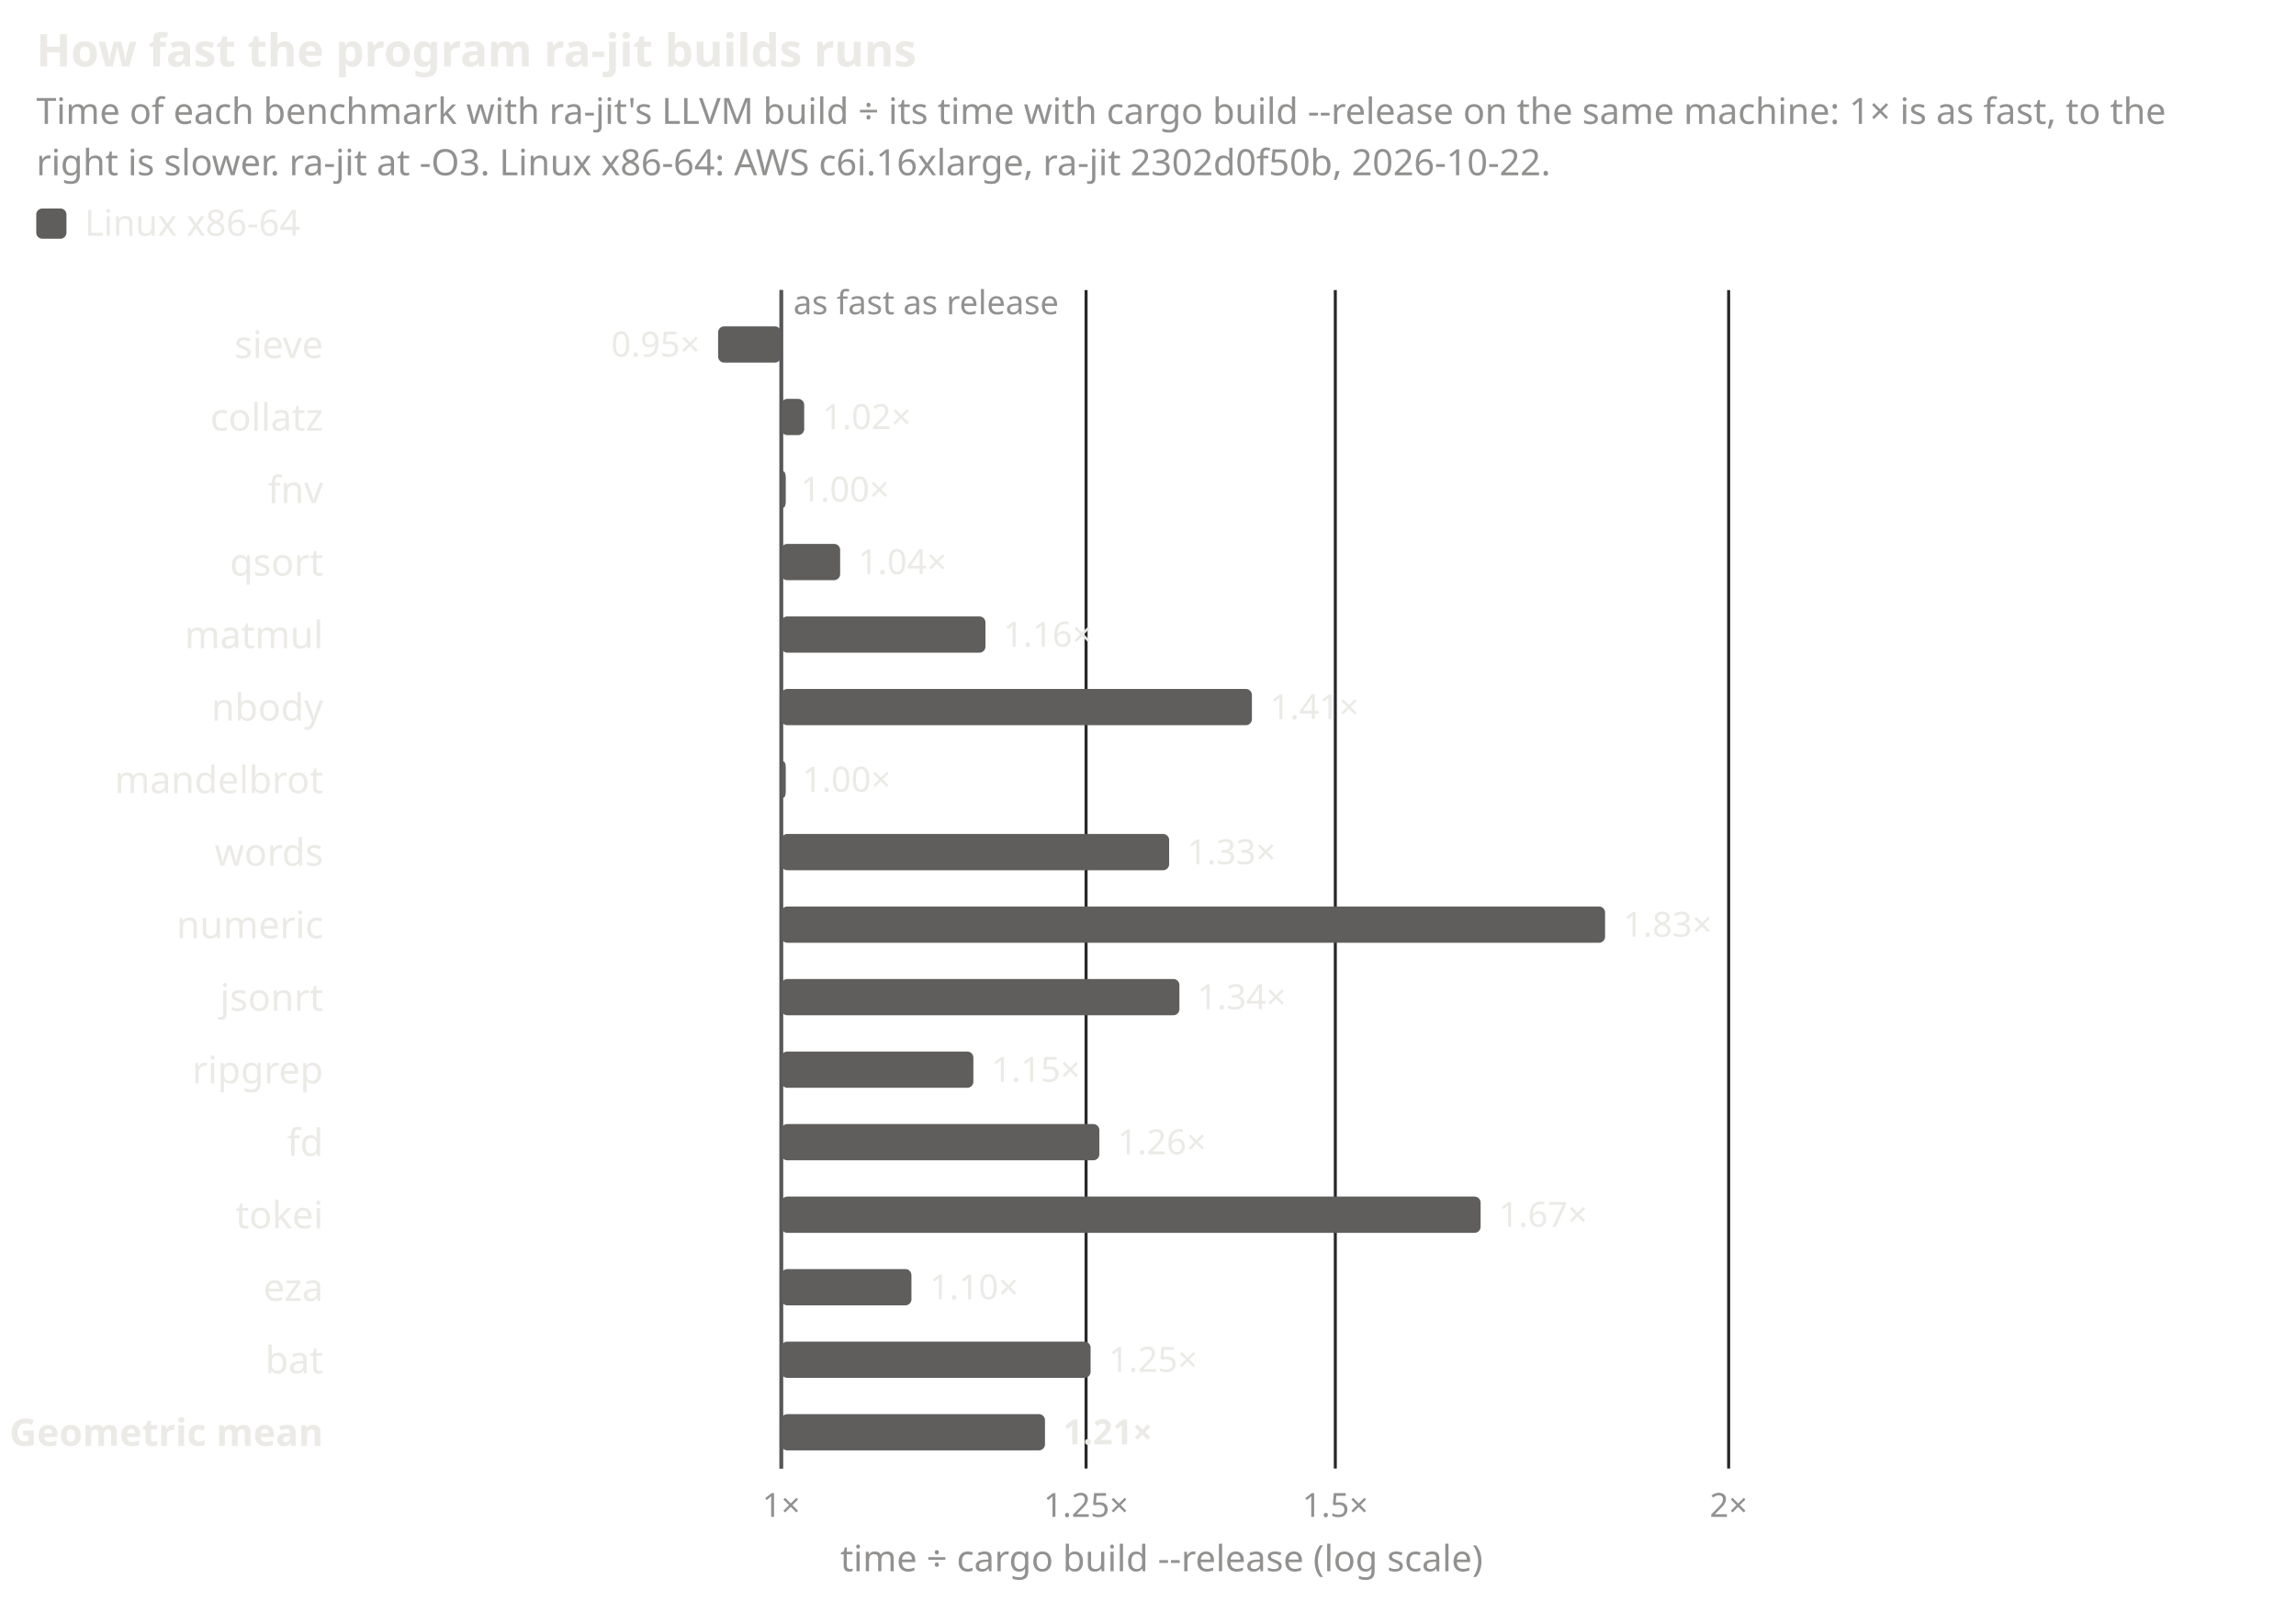
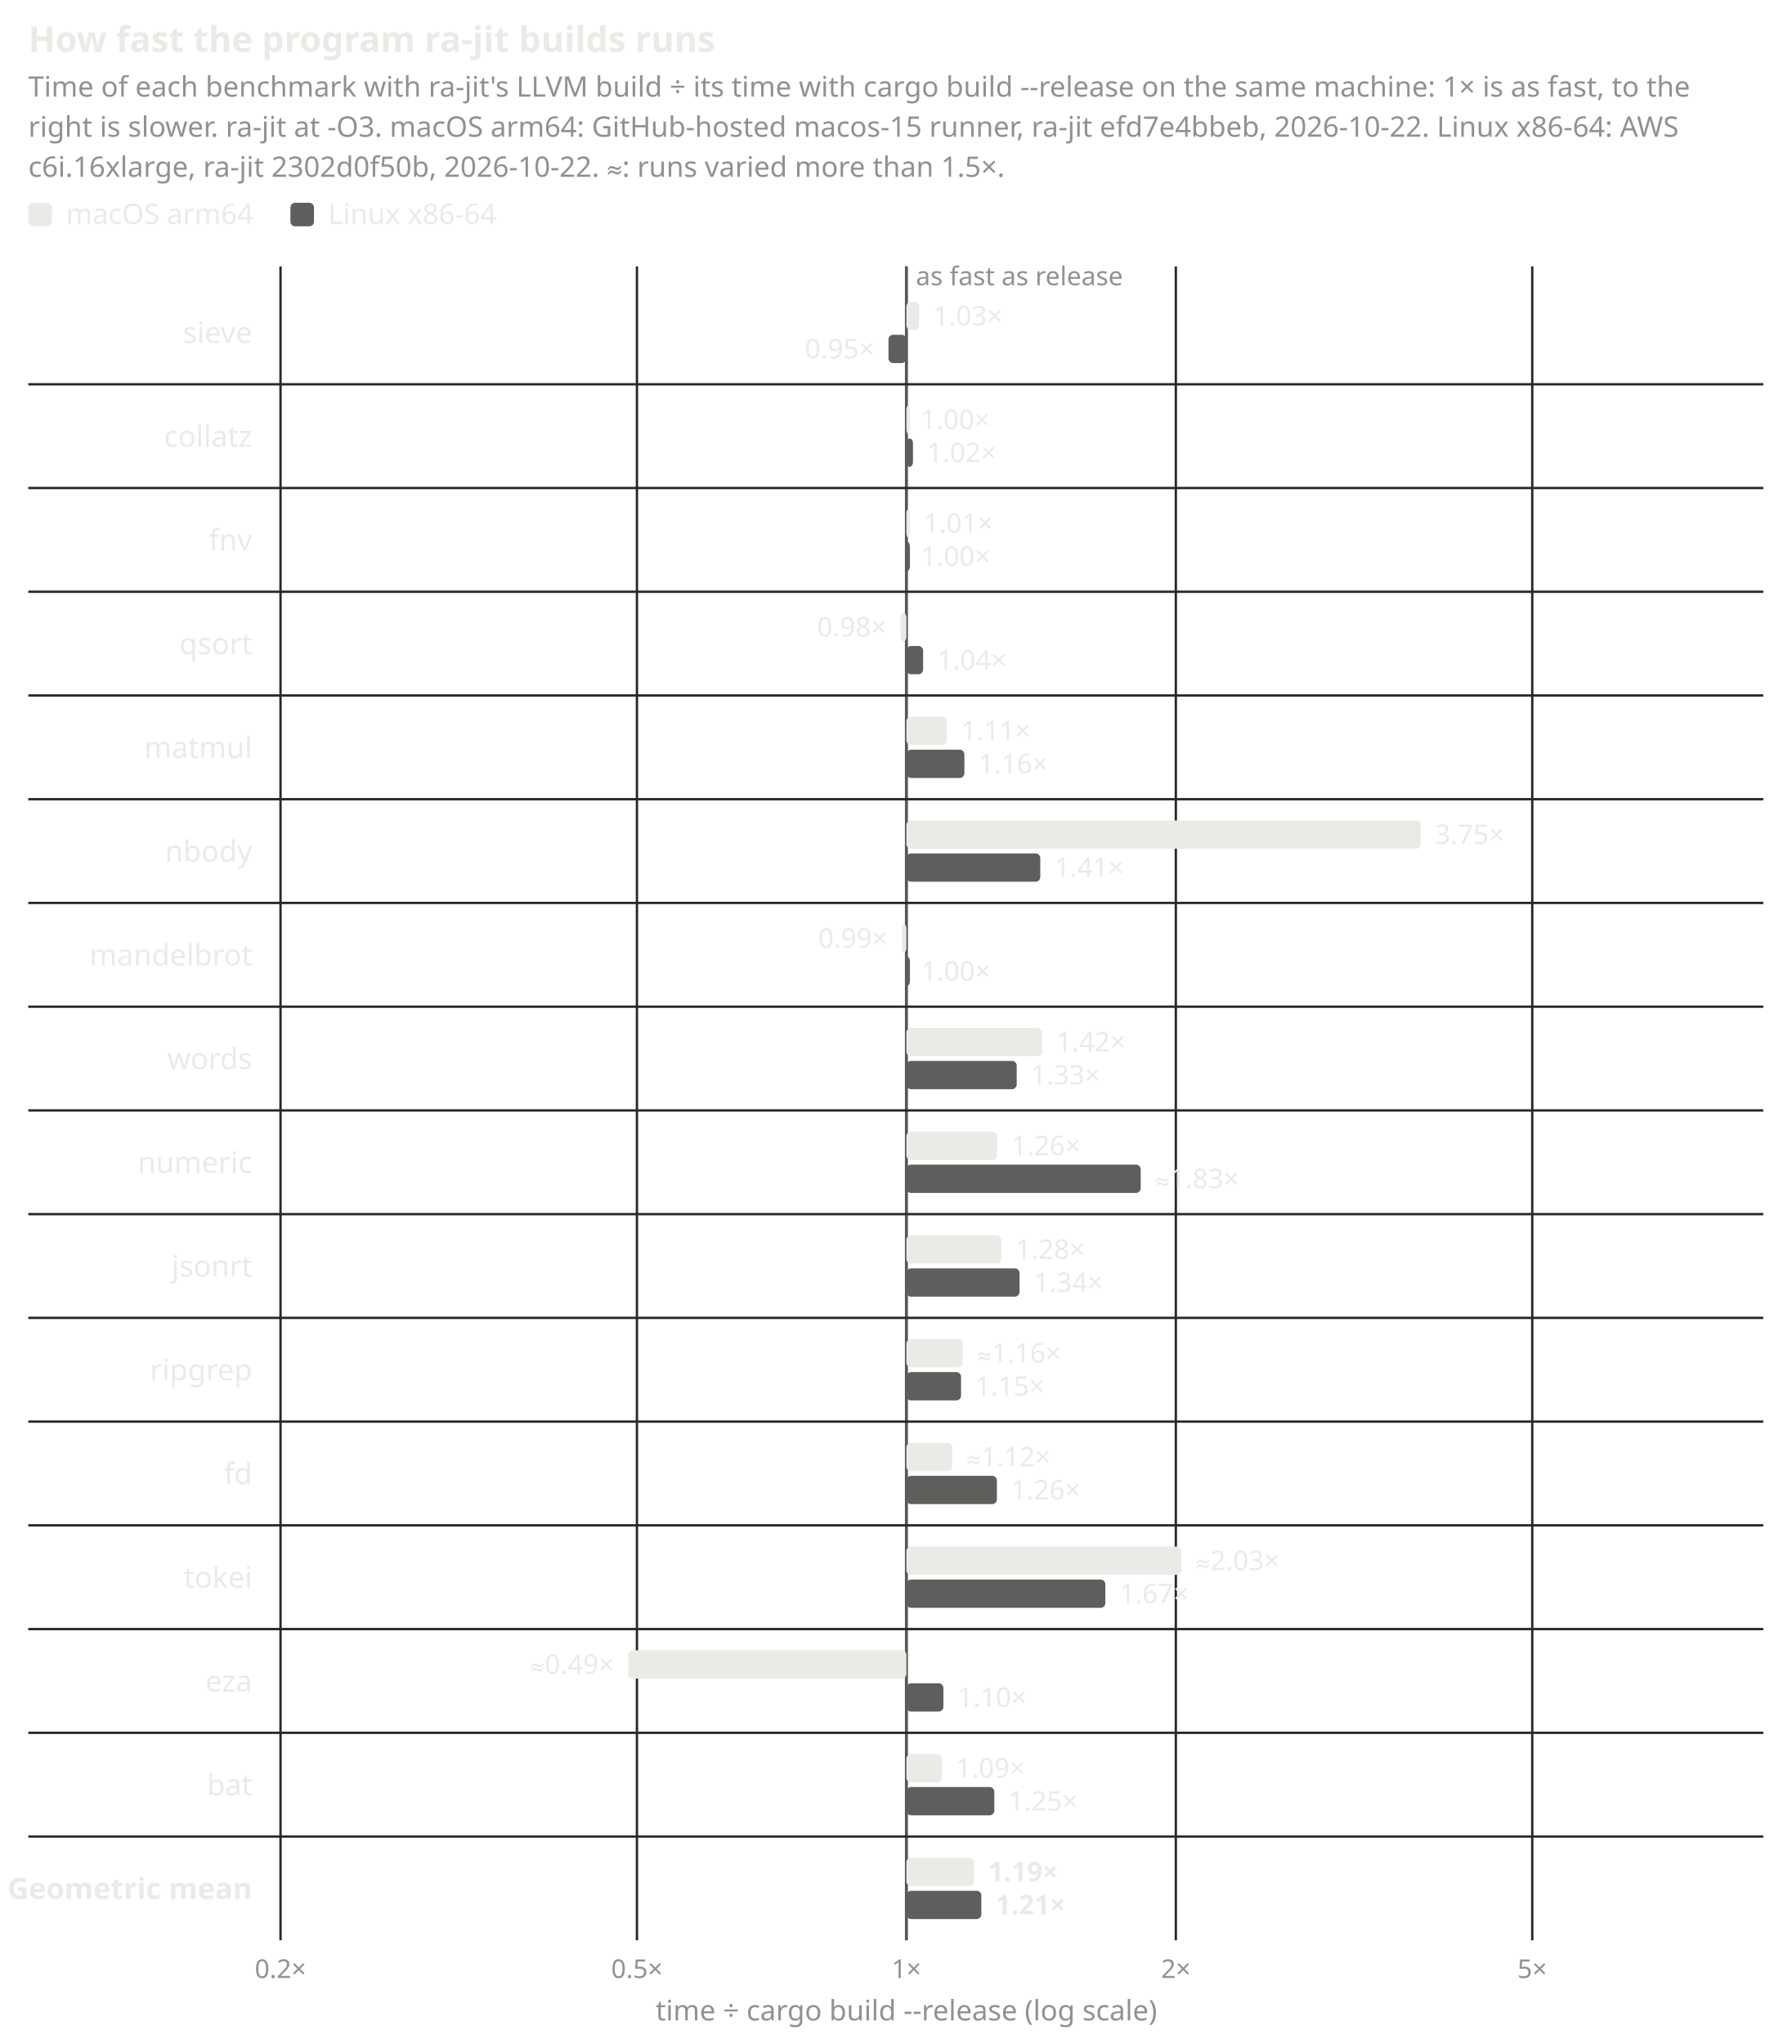
- <svg xmlns="http://www.w3.org/2000/svg" width="760" height="530" viewBox="0 0 760 530" font-family="-apple-system, BlinkMacSystemFont, 'Segoe UI', 'Noto Sans', Helvetica, Arial, sans-serif" role="img" aria-label="How fast the program ra-jit builds runs">
+ <svg xmlns="http://www.w3.org/2000/svg" width="760" height="867" viewBox="0 0 760 867" font-family="-apple-system, BlinkMacSystemFont, 'Segoe UI', 'Noto Sans', Helvetica, Arial, sans-serif" role="img" aria-label="How fast the program ra-jit builds runs">
  <text x="12" y="22" font-size="15" font-weight="600" fill="#ebeae6">How fast the program ra-jit builds runs</text>
  <text x="12" y="41" font-size="12" fill="#929190">Time of each benchmark with ra-jit's LLVM build ÷ its time with cargo build --release on the same machine: 1× is as fast, to the</text>
-   <text x="12" y="58" font-size="12" fill="#929190">right is slower. ra-jit at -O3. Linux x86-64: AWS c6i.16xlarge, ra-jit 2302d0f50b, 2026-10-22.</text>
-   <rect x="12" y="69" width="10" height="10" rx="2" fill="#5f5e5c" />
-   <text x="28" y="78" font-size="12" fill="#ebeae6">Linux x86-64</text>
-   <line x1="258.6" y1="96" x2="258.6" y2="486" stroke="#28282a" />
-   <text x="258.6" y="502" font-size="11" text-anchor="middle" fill="#929190">1×</text>
-   <line x1="359.5" y1="96" x2="359.5" y2="486" stroke="#28282a" />
-   <text x="359.5" y="502" font-size="11" text-anchor="middle" fill="#929190">1.25×</text>
-   <line x1="442.0" y1="96" x2="442.0" y2="486" stroke="#28282a" />
-   <text x="442.0" y="502" font-size="11" text-anchor="middle" fill="#929190">1.5×</text>
-   <line x1="572.2" y1="96" x2="572.2" y2="486" stroke="#28282a" />
-   <text x="572.2" y="502" font-size="11" text-anchor="middle" fill="#929190">2×</text>
-   <line x1="258.6" y1="96" x2="258.6" y2="486" stroke="#57575a" stroke-width="1.25" />
-   <text x="262.6" y="104" font-size="11" fill="#929190">as fast as release</text>
-   <text x="384.5" y="520" font-size="12" text-anchor="middle" fill="#929190">time ÷ cargo build --release (log scale)</text>
-   <text x="107.0" y="118.5" font-size="12.5" text-anchor="end" fill="#ebeae6">sieve</text>
-   <rect x="237.7" y="108.0" width="20.8" height="12" rx="2" fill="#5f5e5c" />
-   <text x="231.7" y="118.0" font-size="11.5" text-anchor="end" fill="#ebeae6" font-variant-numeric="tabular-nums">0.95×</text>
-   <text x="107.0" y="142.5" font-size="12.5" text-anchor="end" fill="#ebeae6">collatz</text>
-   <rect x="258.6" y="132.0" width="7.6" height="12" rx="2" fill="#5f5e5c" />
-   <text x="272.2" y="142.0" font-size="11.5" text-anchor="start" fill="#ebeae6" font-variant-numeric="tabular-nums">1.02×</text>
-   <text x="107.0" y="166.5" font-size="12.5" text-anchor="end" fill="#ebeae6">fnv</text>
-   <rect x="258.6" y="156.0" width="1.5" height="12" rx="2" fill="#5f5e5c" />
-   <text x="265.0" y="166.0" font-size="11.5" text-anchor="start" fill="#ebeae6" font-variant-numeric="tabular-nums">1.00×</text>
-   <text x="107.0" y="190.5" font-size="12.5" text-anchor="end" fill="#ebeae6">qsort</text>
-   <rect x="258.6" y="180.0" width="19.5" height="12" rx="2" fill="#5f5e5c" />
-   <text x="284.0" y="190.0" font-size="11.5" text-anchor="start" fill="#ebeae6" font-variant-numeric="tabular-nums">1.04×</text>
-   <text x="107.0" y="214.5" font-size="12.5" text-anchor="end" fill="#ebeae6">matmul</text>
-   <rect x="258.6" y="204.0" width="67.6" height="12" rx="2" fill="#5f5e5c" />
-   <text x="332.1" y="214.0" font-size="11.5" text-anchor="start" fill="#ebeae6" font-variant-numeric="tabular-nums">1.16×</text>
-   <text x="107.0" y="238.5" font-size="12.5" text-anchor="end" fill="#ebeae6">nbody</text>
-   <rect x="258.6" y="228.0" width="155.8" height="12" rx="2" fill="#5f5e5c" />
-   <text x="420.4" y="238.0" font-size="11.5" text-anchor="start" fill="#ebeae6" font-variant-numeric="tabular-nums">1.41×</text>
-   <text x="107.0" y="262.5" font-size="12.5" text-anchor="end" fill="#ebeae6">mandelbrot</text>
-   <rect x="258.6" y="252.0" width="1.5" height="12" rx="2" fill="#5f5e5c" />
-   <text x="265.5" y="262.0" font-size="11.5" text-anchor="start" fill="#ebeae6" font-variant-numeric="tabular-nums">1.00×</text>
-   <text x="107.0" y="286.5" font-size="12.5" text-anchor="end" fill="#ebeae6">words</text>
-   <rect x="258.6" y="276.0" width="128.4" height="12" rx="2" fill="#5f5e5c" />
-   <text x="392.9" y="286.0" font-size="11.5" text-anchor="start" fill="#ebeae6" font-variant-numeric="tabular-nums">1.33×</text>
-   <text x="107.0" y="310.5" font-size="12.5" text-anchor="end" fill="#ebeae6">numeric</text>
-   <rect x="258.6" y="300.0" width="272.7" height="12" rx="2" fill="#5f5e5c" />
-   <text x="537.3" y="310.0" font-size="11.5" text-anchor="start" fill="#ebeae6" font-variant-numeric="tabular-nums">1.83×</text>
-   <text x="107.0" y="334.5" font-size="12.5" text-anchor="end" fill="#ebeae6">jsonrt</text>
-   <rect x="258.6" y="324.0" width="131.8" height="12" rx="2" fill="#5f5e5c" />
-   <text x="396.3" y="334.0" font-size="11.5" text-anchor="start" fill="#ebeae6" font-variant-numeric="tabular-nums">1.34×</text>
-   <text x="107.0" y="358.5" font-size="12.5" text-anchor="end" fill="#ebeae6">ripgrep</text>
-   <rect x="258.6" y="348.0" width="63.6" height="12" rx="2" fill="#5f5e5c" />
-   <text x="328.2" y="358.0" font-size="11.5" text-anchor="start" fill="#ebeae6" font-variant-numeric="tabular-nums">1.15×</text>
-   <text x="107.0" y="382.5" font-size="12.5" text-anchor="end" fill="#ebeae6">fd</text>
-   <rect x="258.6" y="372.0" width="105.3" height="12" rx="2" fill="#5f5e5c" />
-   <text x="369.9" y="382.0" font-size="11.5" text-anchor="start" fill="#ebeae6" font-variant-numeric="tabular-nums">1.26×</text>
-   <text x="107.0" y="406.5" font-size="12.5" text-anchor="end" fill="#ebeae6">tokei</text>
-   <rect x="258.6" y="396.0" width="231.5" height="12" rx="2" fill="#5f5e5c" />
-   <text x="496.1" y="406.0" font-size="11.5" text-anchor="start" fill="#ebeae6" font-variant-numeric="tabular-nums">1.67×</text>
-   <text x="107.0" y="430.5" font-size="12.5" text-anchor="end" fill="#ebeae6">eza</text>
-   <rect x="258.6" y="420.0" width="43.1" height="12" rx="2" fill="#5f5e5c" />
-   <text x="307.7" y="430.0" font-size="11.5" text-anchor="start" fill="#ebeae6" font-variant-numeric="tabular-nums">1.10×</text>
-   <text x="107.0" y="454.5" font-size="12.5" text-anchor="end" fill="#ebeae6">bat</text>
-   <rect x="258.6" y="444.0" width="102.4" height="12" rx="2" fill="#5f5e5c" />
-   <text x="367.0" y="454.0" font-size="11.5" text-anchor="start" fill="#ebeae6" font-variant-numeric="tabular-nums">1.25×</text>
-   <text x="107.0" y="478.5" font-size="12.5" text-anchor="end" fill="#ebeae6" font-weight="600">Geometric mean</text>
-   <rect x="258.6" y="468.0" width="87.3" height="12" rx="2" fill="#5f5e5c" />
-   <text x="351.9" y="478.0" font-size="11.5" text-anchor="start" fill="#ebeae6" font-weight="600" font-variant-numeric="tabular-nums">1.21×</text>
+   <text x="12" y="58" font-size="12" fill="#929190">right is slower. ra-jit at -O3. macOS arm64: GitHub-hosted macos-15 runner, ra-jit efd7e4bbeb, 2026-10-22. Linux x86-64: AWS</text>
+   <text x="12" y="75" font-size="12" fill="#929190">c6i.16xlarge, ra-jit 2302d0f50b, 2026-10-22. ≈: runs varied more than 1.5×.</text>
+   <rect x="12" y="86" width="10" height="10" rx="2" fill="#ebeae6" />
+   <text x="28" y="95" font-size="12" fill="#ebeae6">macOS arm64</text>
+   <rect x="123.2" y="86" width="10" height="10" rx="2" fill="#5f5e5c" />
+   <text x="139.2" y="95" font-size="12" fill="#ebeae6">Linux x86-64</text>
+   <line x1="119.0" y1="113" x2="119.0" y2="823" stroke="#28282a" />
+   <text x="119.0" y="839" font-size="11" text-anchor="middle" fill="#929190">0.2×</text>
+   <line x1="270.2" y1="113" x2="270.2" y2="823" stroke="#28282a" />
+   <text x="270.2" y="839" font-size="11" text-anchor="middle" fill="#929190">0.5×</text>
+   <line x1="384.5" y1="113" x2="384.5" y2="823" stroke="#28282a" />
+   <text x="384.5" y="839" font-size="11" text-anchor="middle" fill="#929190">1×</text>
+   <line x1="498.8" y1="113" x2="498.8" y2="823" stroke="#28282a" />
+   <text x="498.8" y="839" font-size="11" text-anchor="middle" fill="#929190">2×</text>
+   <line x1="650.0" y1="113" x2="650.0" y2="823" stroke="#28282a" />
+   <text x="650.0" y="839" font-size="11" text-anchor="middle" fill="#929190">5×</text>
+   <line x1="384.5" y1="113" x2="384.5" y2="823" stroke="#57575a" stroke-width="1.25" />
+   <text x="388.5" y="121" font-size="11" fill="#929190">as fast as release</text>
+   <text x="384.5" y="857" font-size="12" text-anchor="middle" fill="#929190">time ÷ cargo build --release (log scale)</text>
+   <text x="107.0" y="145.5" font-size="12.5" text-anchor="end" fill="#ebeae6">sieve</text>
+   <rect x="384.5" y="128.0" width="5.4" height="12" rx="2" fill="#ebeae6" />
+   <text x="395.9" y="138.0" font-size="11.5" text-anchor="start" fill="#ebeae6" font-variant-numeric="tabular-nums">1.03×</text>
+   <rect x="376.9" y="142.0" width="7.6" height="12" rx="2" fill="#5f5e5c" />
+   <text x="370.9" y="152.0" font-size="11.5" text-anchor="end" fill="#ebeae6" font-variant-numeric="tabular-nums">0.95×</text>
+   <line x1="12" y1="163.0" x2="748" y2="163.0" stroke="#28282a" />
+   <text x="107.0" y="189.5" font-size="12.5" text-anchor="end" fill="#ebeae6">collatz</text>
+   <rect x="384.5" y="172.0" width="1.5" height="12" rx="2" fill="#ebeae6" />
+   <text x="390.5" y="182.0" font-size="11.5" text-anchor="start" fill="#ebeae6" font-variant-numeric="tabular-nums">1.00×</text>
+   <rect x="384.5" y="186.0" width="2.8" height="12" rx="2" fill="#5f5e5c" />
+   <text x="393.3" y="196.0" font-size="11.5" text-anchor="start" fill="#ebeae6" font-variant-numeric="tabular-nums">1.02×</text>
+   <line x1="12" y1="207.0" x2="748" y2="207.0" stroke="#28282a" />
+   <text x="107.0" y="233.5" font-size="12.5" text-anchor="end" fill="#ebeae6">fnv</text>
+   <rect x="384.5" y="216.0" width="1.5" height="12" rx="2" fill="#ebeae6" />
+   <text x="391.8" y="226.0" font-size="11.5" text-anchor="start" fill="#ebeae6" font-variant-numeric="tabular-nums">1.01×</text>
+   <rect x="384.5" y="230.0" width="1.5" height="12" rx="2" fill="#5f5e5c" />
+   <text x="390.7" y="240.0" font-size="11.5" text-anchor="start" fill="#ebeae6" font-variant-numeric="tabular-nums">1.00×</text>
+   <line x1="12" y1="251.0" x2="748" y2="251.0" stroke="#28282a" />
+   <text x="107.0" y="277.5" font-size="12.5" text-anchor="end" fill="#ebeae6">qsort</text>
+   <rect x="382.0" y="260.0" width="2.5" height="12" rx="2" fill="#ebeae6" />
+   <text x="376.0" y="270.0" font-size="11.5" text-anchor="end" fill="#ebeae6" font-variant-numeric="tabular-nums">0.98×</text>
+   <rect x="384.5" y="274.0" width="7.1" height="12" rx="2" fill="#5f5e5c" />
+   <text x="397.6" y="284.0" font-size="11.5" text-anchor="start" fill="#ebeae6" font-variant-numeric="tabular-nums">1.04×</text>
+   <line x1="12" y1="295.0" x2="748" y2="295.0" stroke="#28282a" />
+   <text x="107.0" y="321.5" font-size="12.5" text-anchor="end" fill="#ebeae6">matmul</text>
+   <rect x="384.5" y="304.0" width="17.2" height="12" rx="2" fill="#ebeae6" />
+   <text x="407.7" y="314.0" font-size="11.5" text-anchor="start" fill="#ebeae6" font-variant-numeric="tabular-nums">1.11×</text>
+   <rect x="384.5" y="318.0" width="24.6" height="12" rx="2" fill="#5f5e5c" />
+   <text x="415.1" y="328.0" font-size="11.5" text-anchor="start" fill="#ebeae6" font-variant-numeric="tabular-nums">1.16×</text>
+   <line x1="12" y1="339.0" x2="748" y2="339.0" stroke="#28282a" />
+   <text x="107.0" y="365.5" font-size="12.5" text-anchor="end" fill="#ebeae6">nbody</text>
+   <rect x="384.5" y="348.0" width="218.2" height="12" rx="2" fill="#ebeae6" />
+   <text x="608.7" y="358.0" font-size="11.5" text-anchor="start" fill="#ebeae6" font-variant-numeric="tabular-nums">3.75×</text>
+   <rect x="384.5" y="362.0" width="56.8" height="12" rx="2" fill="#5f5e5c" />
+   <text x="447.3" y="372.0" font-size="11.5" text-anchor="start" fill="#ebeae6" font-variant-numeric="tabular-nums">1.41×</text>
+   <line x1="12" y1="383.0" x2="748" y2="383.0" stroke="#28282a" />
+   <text x="107.0" y="409.5" font-size="12.5" text-anchor="end" fill="#ebeae6">mandelbrot</text>
+   <rect x="382.5" y="392.0" width="2.0" height="12" rx="2" fill="#ebeae6" />
+   <text x="376.5" y="402.0" font-size="11.5" text-anchor="end" fill="#ebeae6" font-variant-numeric="tabular-nums">0.99×</text>
+   <rect x="384.5" y="406.0" width="1.5" height="12" rx="2" fill="#5f5e5c" />
+   <text x="390.8" y="416.0" font-size="11.5" text-anchor="start" fill="#ebeae6" font-variant-numeric="tabular-nums">1.00×</text>
+   <line x1="12" y1="427.0" x2="748" y2="427.0" stroke="#28282a" />
+   <text x="107.0" y="453.5" font-size="12.5" text-anchor="end" fill="#ebeae6">words</text>
+   <rect x="384.5" y="436.0" width="57.6" height="12" rx="2" fill="#ebeae6" />
+   <text x="448.1" y="446.0" font-size="11.5" text-anchor="start" fill="#ebeae6" font-variant-numeric="tabular-nums">1.42×</text>
+   <rect x="384.5" y="450.0" width="46.8" height="12" rx="2" fill="#5f5e5c" />
+   <text x="437.3" y="460.0" font-size="11.5" text-anchor="start" fill="#ebeae6" font-variant-numeric="tabular-nums">1.33×</text>
+   <line x1="12" y1="471.0" x2="748" y2="471.0" stroke="#28282a" />
+   <text x="107.0" y="497.5" font-size="12.5" text-anchor="end" fill="#ebeae6">numeric</text>
+   <rect x="384.5" y="480.0" width="38.5" height="12" rx="2" fill="#ebeae6" />
+   <text x="429.0" y="490.0" font-size="11.5" text-anchor="start" fill="#ebeae6" font-variant-numeric="tabular-nums">1.26×</text>
+   <rect x="384.5" y="494.0" width="99.4" height="12" rx="2" fill="#5f5e5c" />
+   <text x="489.9" y="504.0" font-size="11.5" text-anchor="start" fill="#ebeae6" font-variant-numeric="tabular-nums">≈1.83×</text>
+   <line x1="12" y1="515.0" x2="748" y2="515.0" stroke="#28282a" />
+   <text x="107.0" y="541.5" font-size="12.5" text-anchor="end" fill="#ebeae6">jsonrt</text>
+   <rect x="384.5" y="524.0" width="40.3" height="12" rx="2" fill="#ebeae6" />
+   <text x="430.8" y="534.0" font-size="11.5" text-anchor="start" fill="#ebeae6" font-variant-numeric="tabular-nums">1.28×</text>
+   <rect x="384.5" y="538.0" width="48.0" height="12" rx="2" fill="#5f5e5c" />
+   <text x="438.5" y="548.0" font-size="11.5" text-anchor="start" fill="#ebeae6" font-variant-numeric="tabular-nums">1.34×</text>
+   <line x1="12" y1="559.0" x2="748" y2="559.0" stroke="#28282a" />
+   <text x="107.0" y="585.5" font-size="12.5" text-anchor="end" fill="#ebeae6">ripgrep</text>
+   <rect x="384.5" y="568.0" width="23.9" height="12" rx="2" fill="#ebeae6" />
+   <text x="414.4" y="578.0" font-size="11.5" text-anchor="start" fill="#ebeae6" font-variant-numeric="tabular-nums">≈1.16×</text>
+   <rect x="384.5" y="582.0" width="23.2" height="12" rx="2" fill="#5f5e5c" />
+   <text x="413.7" y="592.0" font-size="11.5" text-anchor="start" fill="#ebeae6" font-variant-numeric="tabular-nums">1.15×</text>
+   <line x1="12" y1="603.0" x2="748" y2="603.0" stroke="#28282a" />
+   <text x="107.0" y="629.5" font-size="12.5" text-anchor="end" fill="#ebeae6">fd</text>
+   <rect x="384.5" y="612.0" width="19.4" height="12" rx="2" fill="#ebeae6" />
+   <text x="409.9" y="622.0" font-size="11.5" text-anchor="start" fill="#ebeae6" font-variant-numeric="tabular-nums">≈1.12×</text>
+   <rect x="384.5" y="626.0" width="38.4" height="12" rx="2" fill="#5f5e5c" />
+   <text x="428.9" y="636.0" font-size="11.5" text-anchor="start" fill="#ebeae6" font-variant-numeric="tabular-nums">1.26×</text>
+   <line x1="12" y1="647.0" x2="748" y2="647.0" stroke="#28282a" />
+   <text x="107.0" y="673.5" font-size="12.5" text-anchor="end" fill="#ebeae6">tokei</text>
+   <rect x="384.5" y="656.0" width="116.6" height="12" rx="2" fill="#ebeae6" />
+   <text x="507.1" y="666.0" font-size="11.5" text-anchor="start" fill="#ebeae6" font-variant-numeric="tabular-nums">≈2.03×</text>
+   <rect x="384.5" y="670.0" width="84.4" height="12" rx="2" fill="#5f5e5c" />
+   <text x="474.9" y="680.0" font-size="11.5" text-anchor="start" fill="#ebeae6" font-variant-numeric="tabular-nums">1.67×</text>
+   <line x1="12" y1="691.0" x2="748" y2="691.0" stroke="#28282a" />
+   <text x="107.0" y="717.5" font-size="12.5" text-anchor="end" fill="#ebeae6">eza</text>
+   <rect x="266.5" y="700.0" width="118.0" height="12" rx="2" fill="#ebeae6" />
+   <text x="260.5" y="710.0" font-size="11.5" text-anchor="end" fill="#ebeae6" font-variant-numeric="tabular-nums">≈0.49×</text>
+   <rect x="384.5" y="714.0" width="15.7" height="12" rx="2" fill="#5f5e5c" />
+   <text x="406.2" y="724.0" font-size="11.5" text-anchor="start" fill="#ebeae6" font-variant-numeric="tabular-nums">1.10×</text>
+   <line x1="12" y1="735.0" x2="748" y2="735.0" stroke="#28282a" />
+   <text x="107.0" y="761.5" font-size="12.5" text-anchor="end" fill="#ebeae6">bat</text>
+   <rect x="384.5" y="744.0" width="15.0" height="12" rx="2" fill="#ebeae6" />
+   <text x="405.5" y="754.0" font-size="11.5" text-anchor="start" fill="#ebeae6" font-variant-numeric="tabular-nums">1.09×</text>
+   <rect x="384.5" y="758.0" width="37.3" height="12" rx="2" fill="#5f5e5c" />
+   <text x="427.8" y="768.0" font-size="11.5" text-anchor="start" fill="#ebeae6" font-variant-numeric="tabular-nums">1.25×</text>
+   <line x1="12" y1="779.0" x2="748" y2="779.0" stroke="#28282a" />
+   <text x="107.0" y="805.5" font-size="12.5" text-anchor="end" fill="#ebeae6" font-weight="600">Geometric mean</text>
+   <rect x="384.5" y="788.0" width="28.7" height="12" rx="2" fill="#ebeae6" />
+   <text x="419.2" y="798.0" font-size="11.5" text-anchor="start" fill="#ebeae6" font-weight="600" font-variant-numeric="tabular-nums">1.19×</text>
+   <rect x="384.5" y="802.0" width="31.8" height="12" rx="2" fill="#5f5e5c" />
+   <text x="422.3" y="812.0" font-size="11.5" text-anchor="start" fill="#ebeae6" font-weight="600" font-variant-numeric="tabular-nums">1.21×</text>
</svg>
